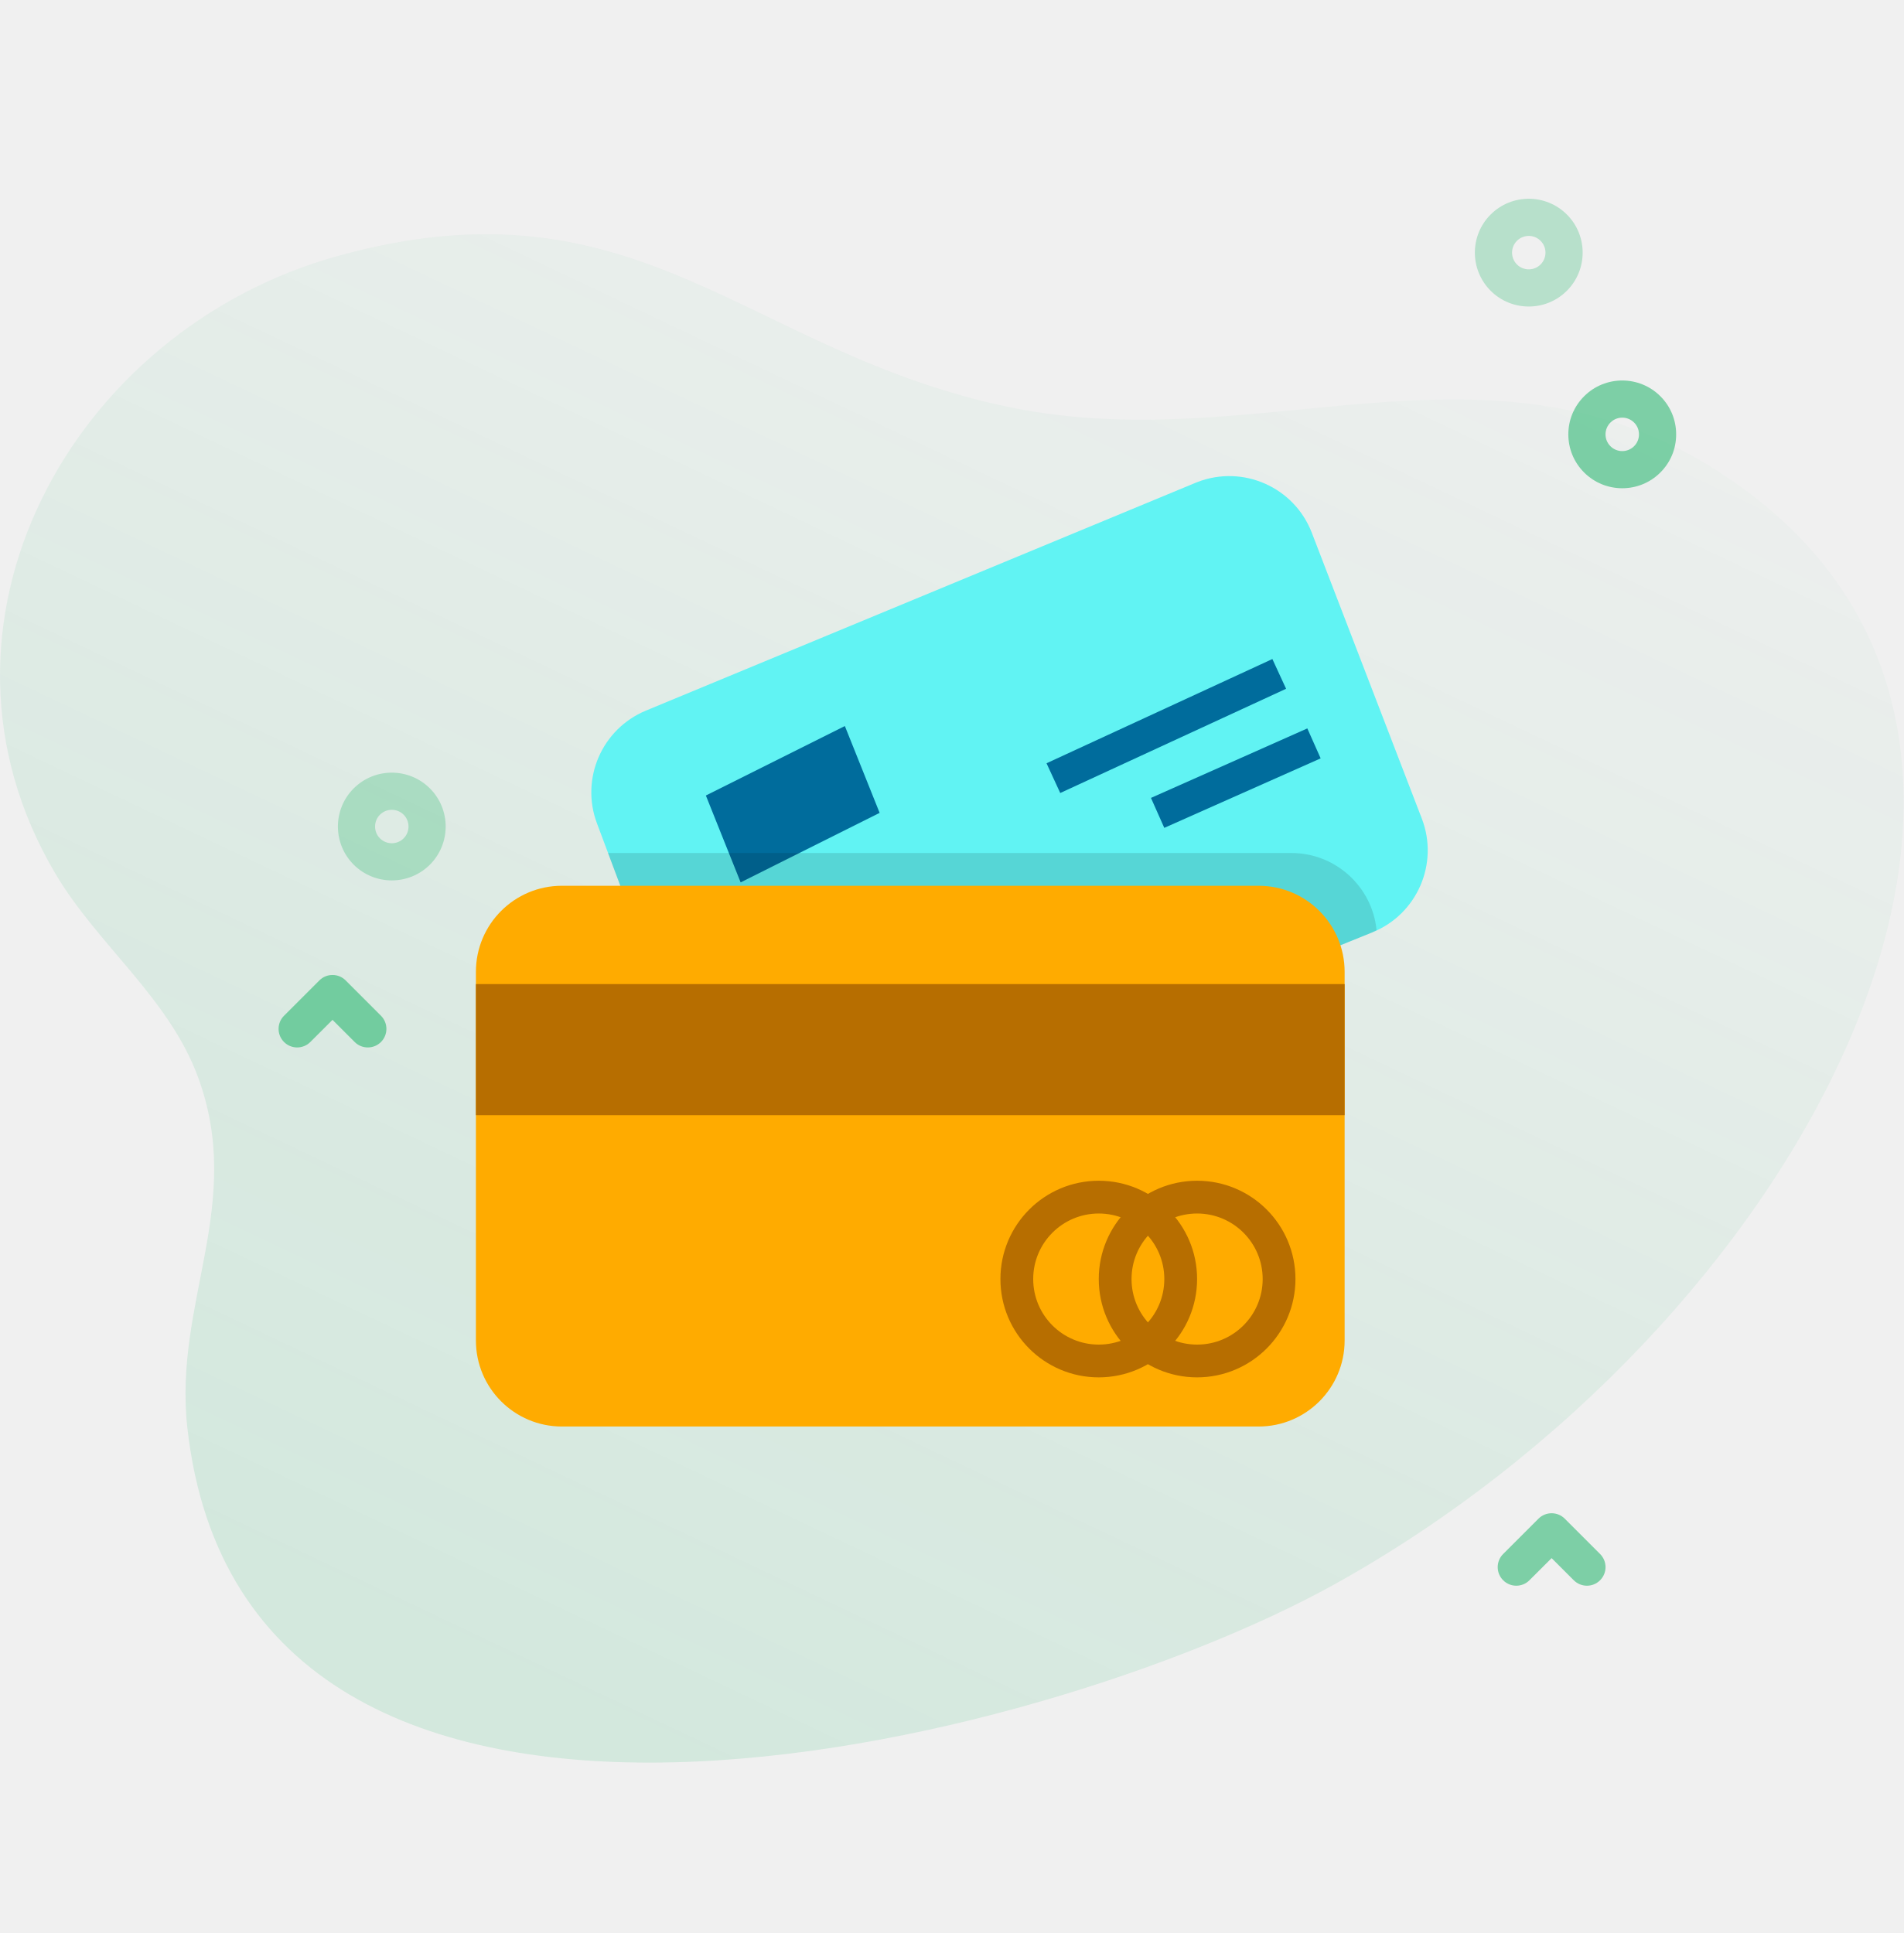
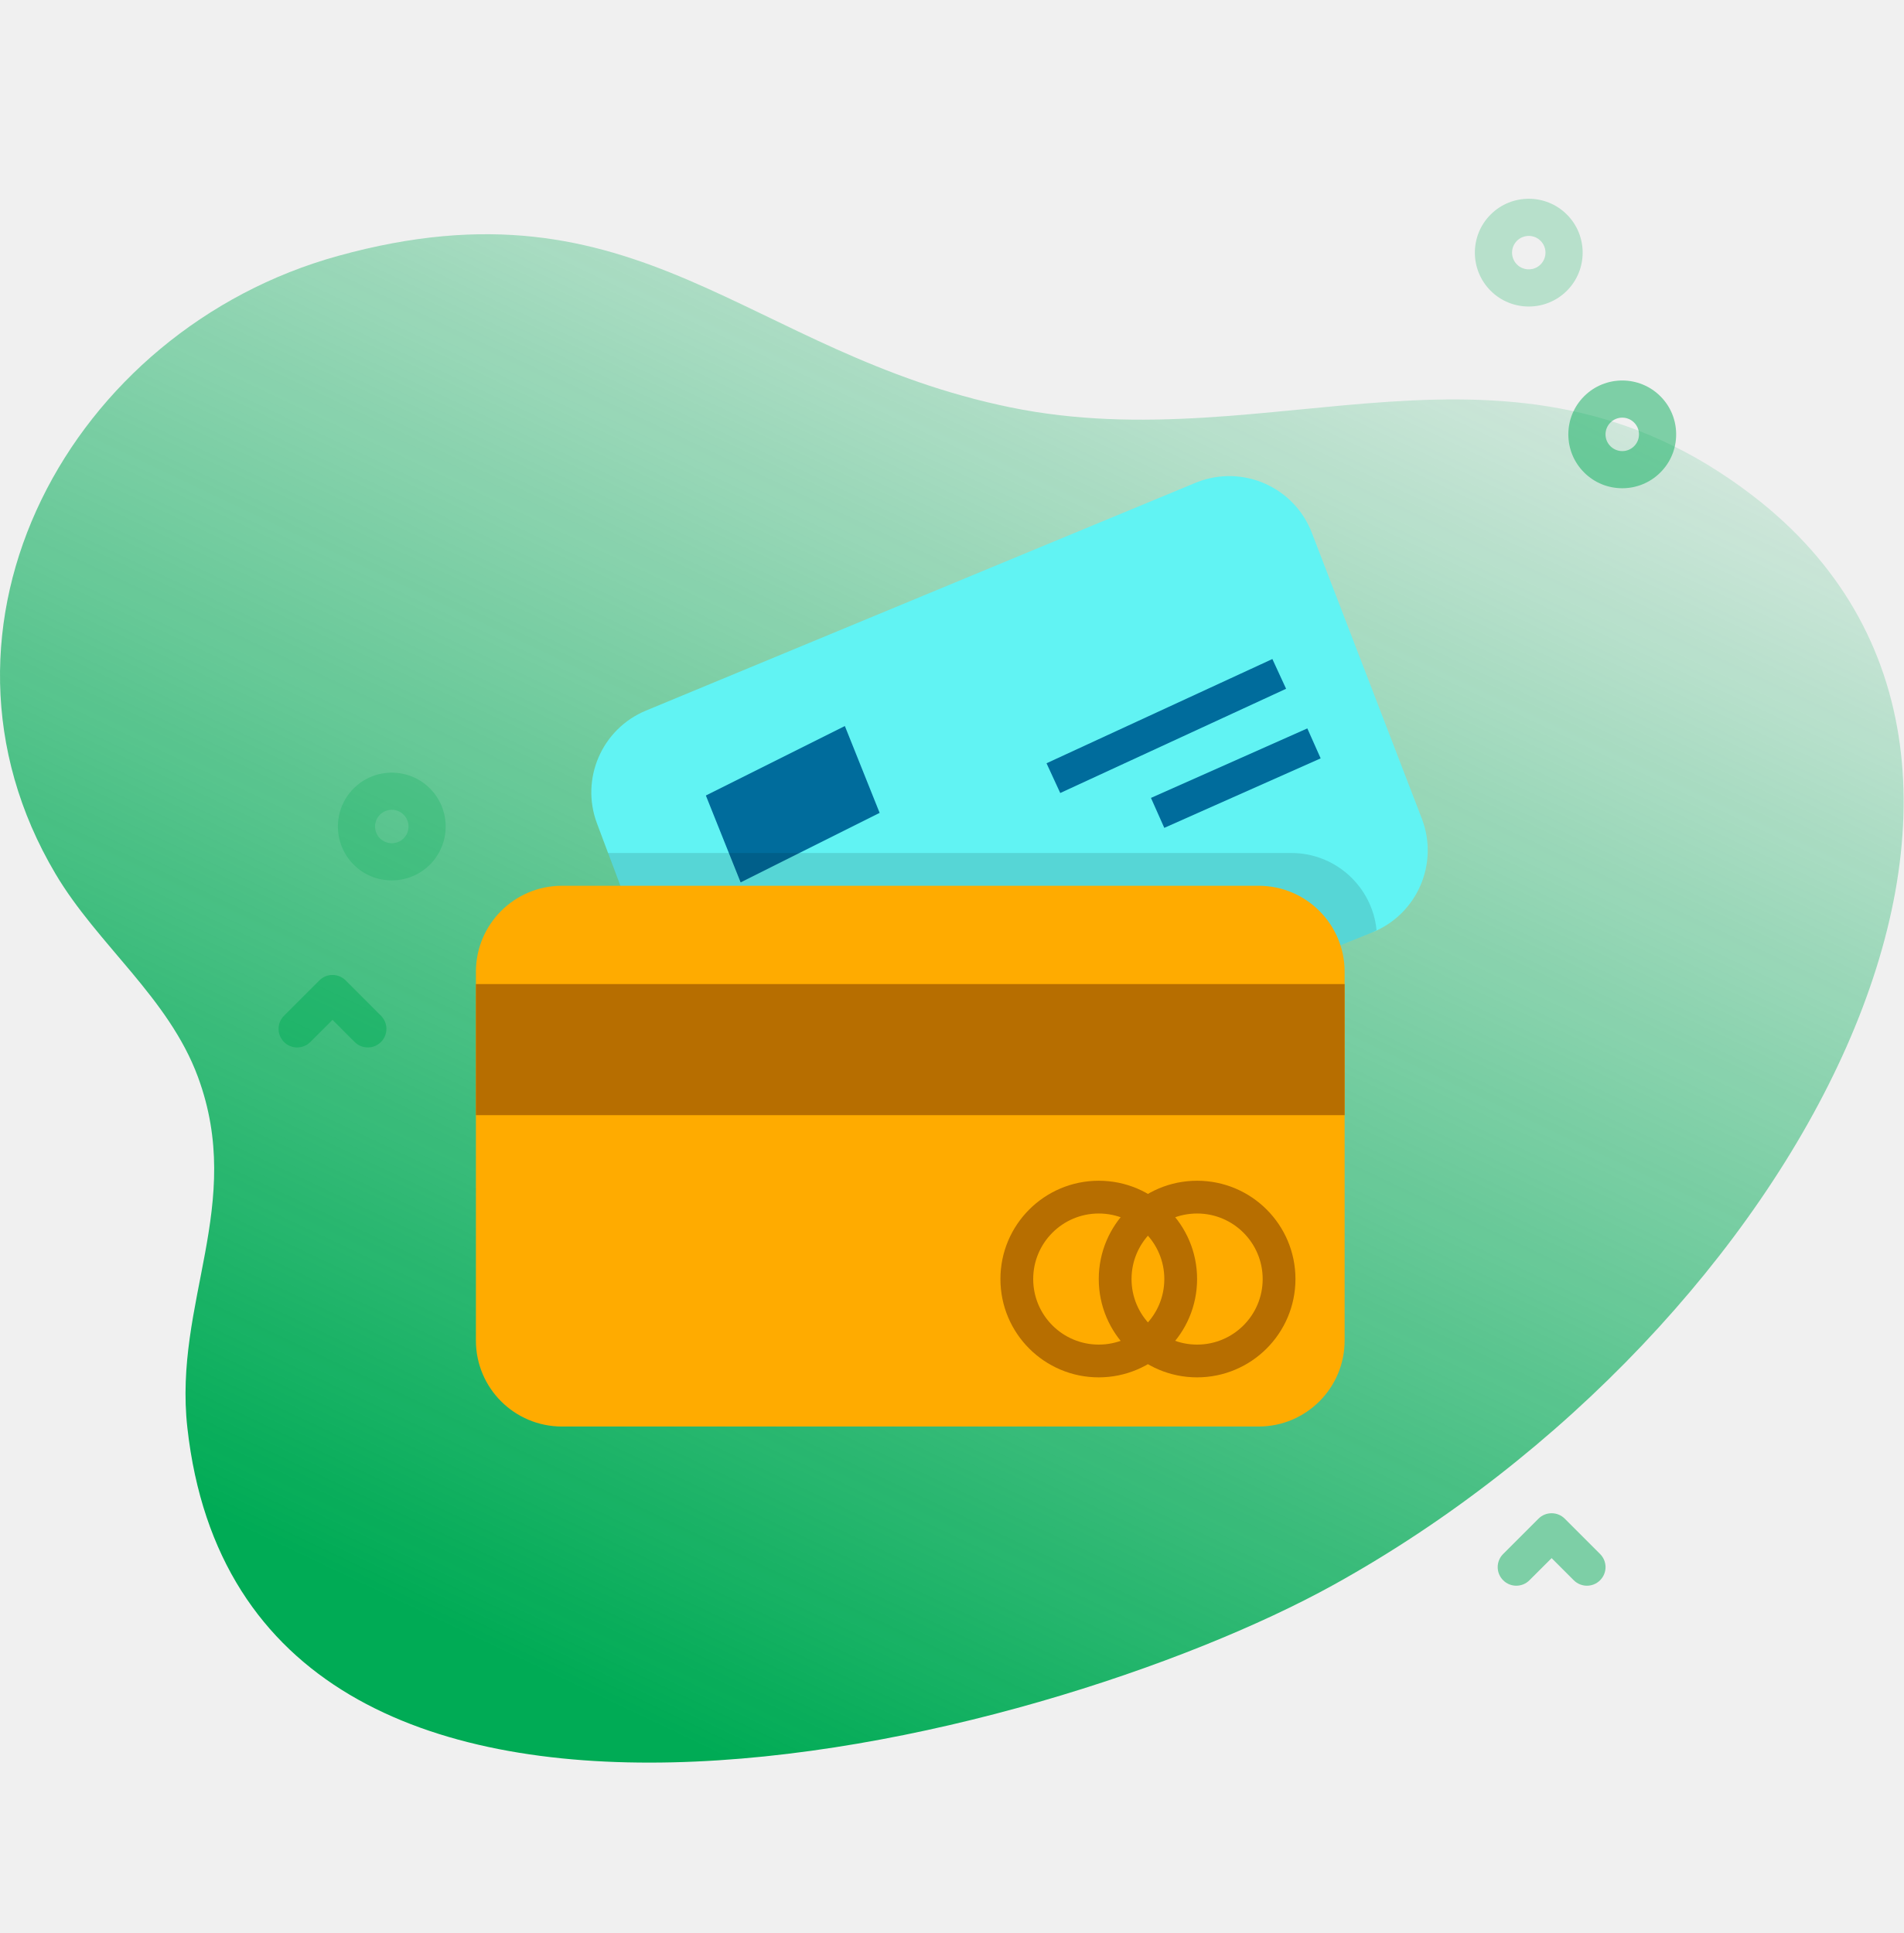
<svg xmlns="http://www.w3.org/2000/svg" width="64" height="65" viewBox="0 0 64 65" fill="none">
  <g clip-path="url(#clip0_296_2015)">
-     <path d="M58.934 16.674C50.757 10.388 42.826 15.511 33.98 13.7C25.069 11.875 21.519 5.8 11.37 8.604C2.38 11.088 -3.075 21.048 1.867 29.386C3.275 31.763 5.675 33.555 6.655 36.214C8.237 40.503 5.829 43.795 6.299 48.01C8.25 65.523 34.996 58.74 44.837 53.291C60.27 44.746 70.712 25.729 58.934 16.674Z" fill="url(#paint0_linear_296_2015)" fill-opacity="0.12" />
+     <path d="M58.934 16.674C50.757 10.388 42.826 15.511 33.98 13.7C25.069 11.875 21.519 5.8 11.37 8.604C2.38 11.088 -3.075 21.048 1.867 29.386C3.275 31.763 5.675 33.555 6.655 36.214C8.237 40.503 5.829 43.795 6.299 48.01C8.25 65.523 34.996 58.74 44.837 53.291C60.27 44.746 70.712 25.729 58.934 16.674Z" fill="url(#paint0_linear_296_2015)" fillOpacity="0.12" />
    <path opacity="0.24" d="M51.397 10.307C50.932 10.307 50.468 10.13 50.115 9.777C49.408 9.07 49.408 7.92 50.115 7.214C50.822 6.507 51.972 6.507 52.678 7.214C53.385 7.92 53.385 9.07 52.678 9.777C52.325 10.13 51.861 10.307 51.397 10.307ZM51.397 7.933C51.253 7.933 51.109 7.988 50.999 8.098C50.78 8.317 50.78 8.674 50.999 8.893C51.218 9.112 51.575 9.112 51.794 8.893C52.014 8.674 52.014 8.317 51.794 8.098C51.685 7.988 51.541 7.933 51.397 7.933Z" fill="#00AB55" />
    <path opacity="0.48" d="M54.54 16.418C54.076 16.418 53.612 16.242 53.258 15.888C52.916 15.546 52.727 15.091 52.727 14.607C52.727 14.122 52.916 13.667 53.258 13.325C53.965 12.618 55.115 12.618 55.822 13.325C56.164 13.667 56.352 14.122 56.352 14.607C56.352 15.091 56.164 15.546 55.821 15.888C55.468 16.241 55.004 16.418 54.54 16.418ZM54.54 14.044C54.396 14.044 54.252 14.099 54.142 14.209C54.036 14.315 53.977 14.456 53.977 14.607C53.977 14.757 54.036 14.898 54.142 15.004C54.362 15.224 54.718 15.224 54.938 15.004C55.044 14.898 55.102 14.757 55.102 14.607C55.102 14.456 55.044 14.315 54.938 14.209C54.828 14.099 54.684 14.044 54.54 14.044Z" fill="#00AB55" />
    <path opacity="0.24" d="M13.172 29.605C12.708 29.605 12.244 29.428 11.89 29.075C11.184 28.368 11.184 27.218 11.89 26.512C12.597 25.805 13.747 25.805 14.454 26.512C15.16 27.218 15.16 28.368 14.454 29.075C14.1 29.428 13.636 29.605 13.172 29.605ZM13.172 27.231C13.028 27.231 12.884 27.286 12.774 27.395C12.555 27.615 12.555 27.972 12.774 28.191C12.993 28.41 13.35 28.41 13.57 28.191C13.789 27.972 13.789 27.615 13.57 27.395C13.46 27.286 13.316 27.231 13.172 27.231Z" fill="#00AB55" />
    <path opacity="0.48" d="M12.366 35.222C12.206 35.222 12.046 35.161 11.924 35.039L11.179 34.294L10.433 35.039C10.189 35.283 9.793 35.283 9.549 35.039C9.305 34.795 9.305 34.4 9.549 34.156L10.737 32.968C10.981 32.724 11.377 32.724 11.621 32.968L12.808 34.156C13.052 34.4 13.052 34.795 12.808 35.039C12.686 35.161 12.526 35.222 12.366 35.222Z" fill="#00AB55" />
    <path opacity="0.48" d="M53.352 53.322C53.193 53.322 53.033 53.261 52.91 53.139L52.165 52.394L51.419 53.139C51.175 53.383 50.78 53.383 50.536 53.139C50.291 52.895 50.291 52.499 50.536 52.255L51.723 51.068C51.967 50.824 52.363 50.824 52.607 51.068L53.794 52.255C54.039 52.5 54.039 52.895 53.794 53.139C53.672 53.261 53.513 53.322 53.352 53.322Z" fill="#00AB55" />
    <path d="M44.562 31.989L46.142 31.35C47.645 30.742 48.383 29.041 47.802 27.528L44.103 17.915C43.512 16.381 41.789 15.618 40.256 16.21C40.234 16.219 40.212 16.227 40.191 16.236L21.714 23.896C20.235 24.511 19.508 26.185 20.069 27.685L20.813 29.669L22.061 33.091H40.797L44.562 31.989Z" fill="#61F3F3" />
    <path d="M24.9 29.671L23.731 26.75L28.404 24.414L29.573 27.334L24.9 29.671Z" fill="#006C9C" />
    <path d="M38.695 26.831L43.952 24.494L44.4 25.501L39.143 27.838L38.695 26.831Z" fill="#006C9C" />
    <path d="M35.184 25.666L42.777 22.161L43.238 23.161L35.645 26.666L35.184 25.666Z" fill="#006C9C" />
    <path opacity="0.12" d="M46.142 31.35C46.191 31.33 46.233 31.3 46.28 31.278C46.133 29.806 44.894 28.684 43.415 28.683H20.44L20.811 29.671L22.062 33.091H40.797L44.563 31.989L46.142 31.35Z" fill="black" />
    <path d="M18.893 29.785H42.313C43.91 29.785 45.206 31.08 45.206 32.678V45.077C45.206 46.674 43.91 47.969 42.313 47.969H18.893C17.295 47.969 16 46.674 16 45.077V32.678C16 31.08 17.295 29.785 18.893 29.785Z" fill="#FFAB00" />
    <path d="M36.94 46.316C35.114 46.316 33.634 44.836 33.634 43.01C33.634 41.184 35.114 39.704 36.94 39.704C38.766 39.704 40.246 41.184 40.246 43.01C40.245 44.835 38.765 46.314 36.94 46.316ZM36.94 40.806C35.723 40.806 34.736 41.793 34.736 43.01C34.736 44.227 35.723 45.214 36.94 45.214C38.157 45.214 39.144 44.227 39.144 43.01C39.144 41.793 38.157 40.806 36.94 40.806Z" fill="#B76E00" />
    <path d="M40.247 46.316C38.421 46.316 36.94 44.836 36.94 43.01C36.94 41.184 38.421 39.704 40.247 39.704C42.073 39.704 43.553 41.184 43.553 43.01C43.551 44.835 42.072 46.314 40.247 46.316ZM40.247 40.806C39.029 40.806 38.042 41.793 38.042 43.01C38.042 44.227 39.029 45.214 40.247 45.214C41.464 45.214 42.451 44.227 42.451 43.01C42.451 41.793 41.464 40.806 40.247 40.806Z" fill="#B76E00" />
    <path d="M16 33.091H45.206V37.499H16V33.091Z" fill="#B76E00" />
  </g>
  <defs>
    <linearGradient id="paint0_linear_296_2015" x1="43.841" y1="68.412" x2="70.198" y2="12.931" gradientUnits="userSpaceOnUse">
      <stop stop-color="#00AB55" />
      <stop offset="1" stop-color="#00AB55" stop-opacity="0.01" />
    </linearGradient>
    <clipPath id="clip0_296_2015">
      <rect width="64" height="64" fill="white" transform="translate(0 0.00976562)" />
    </clipPath>
  </defs>
</svg>
